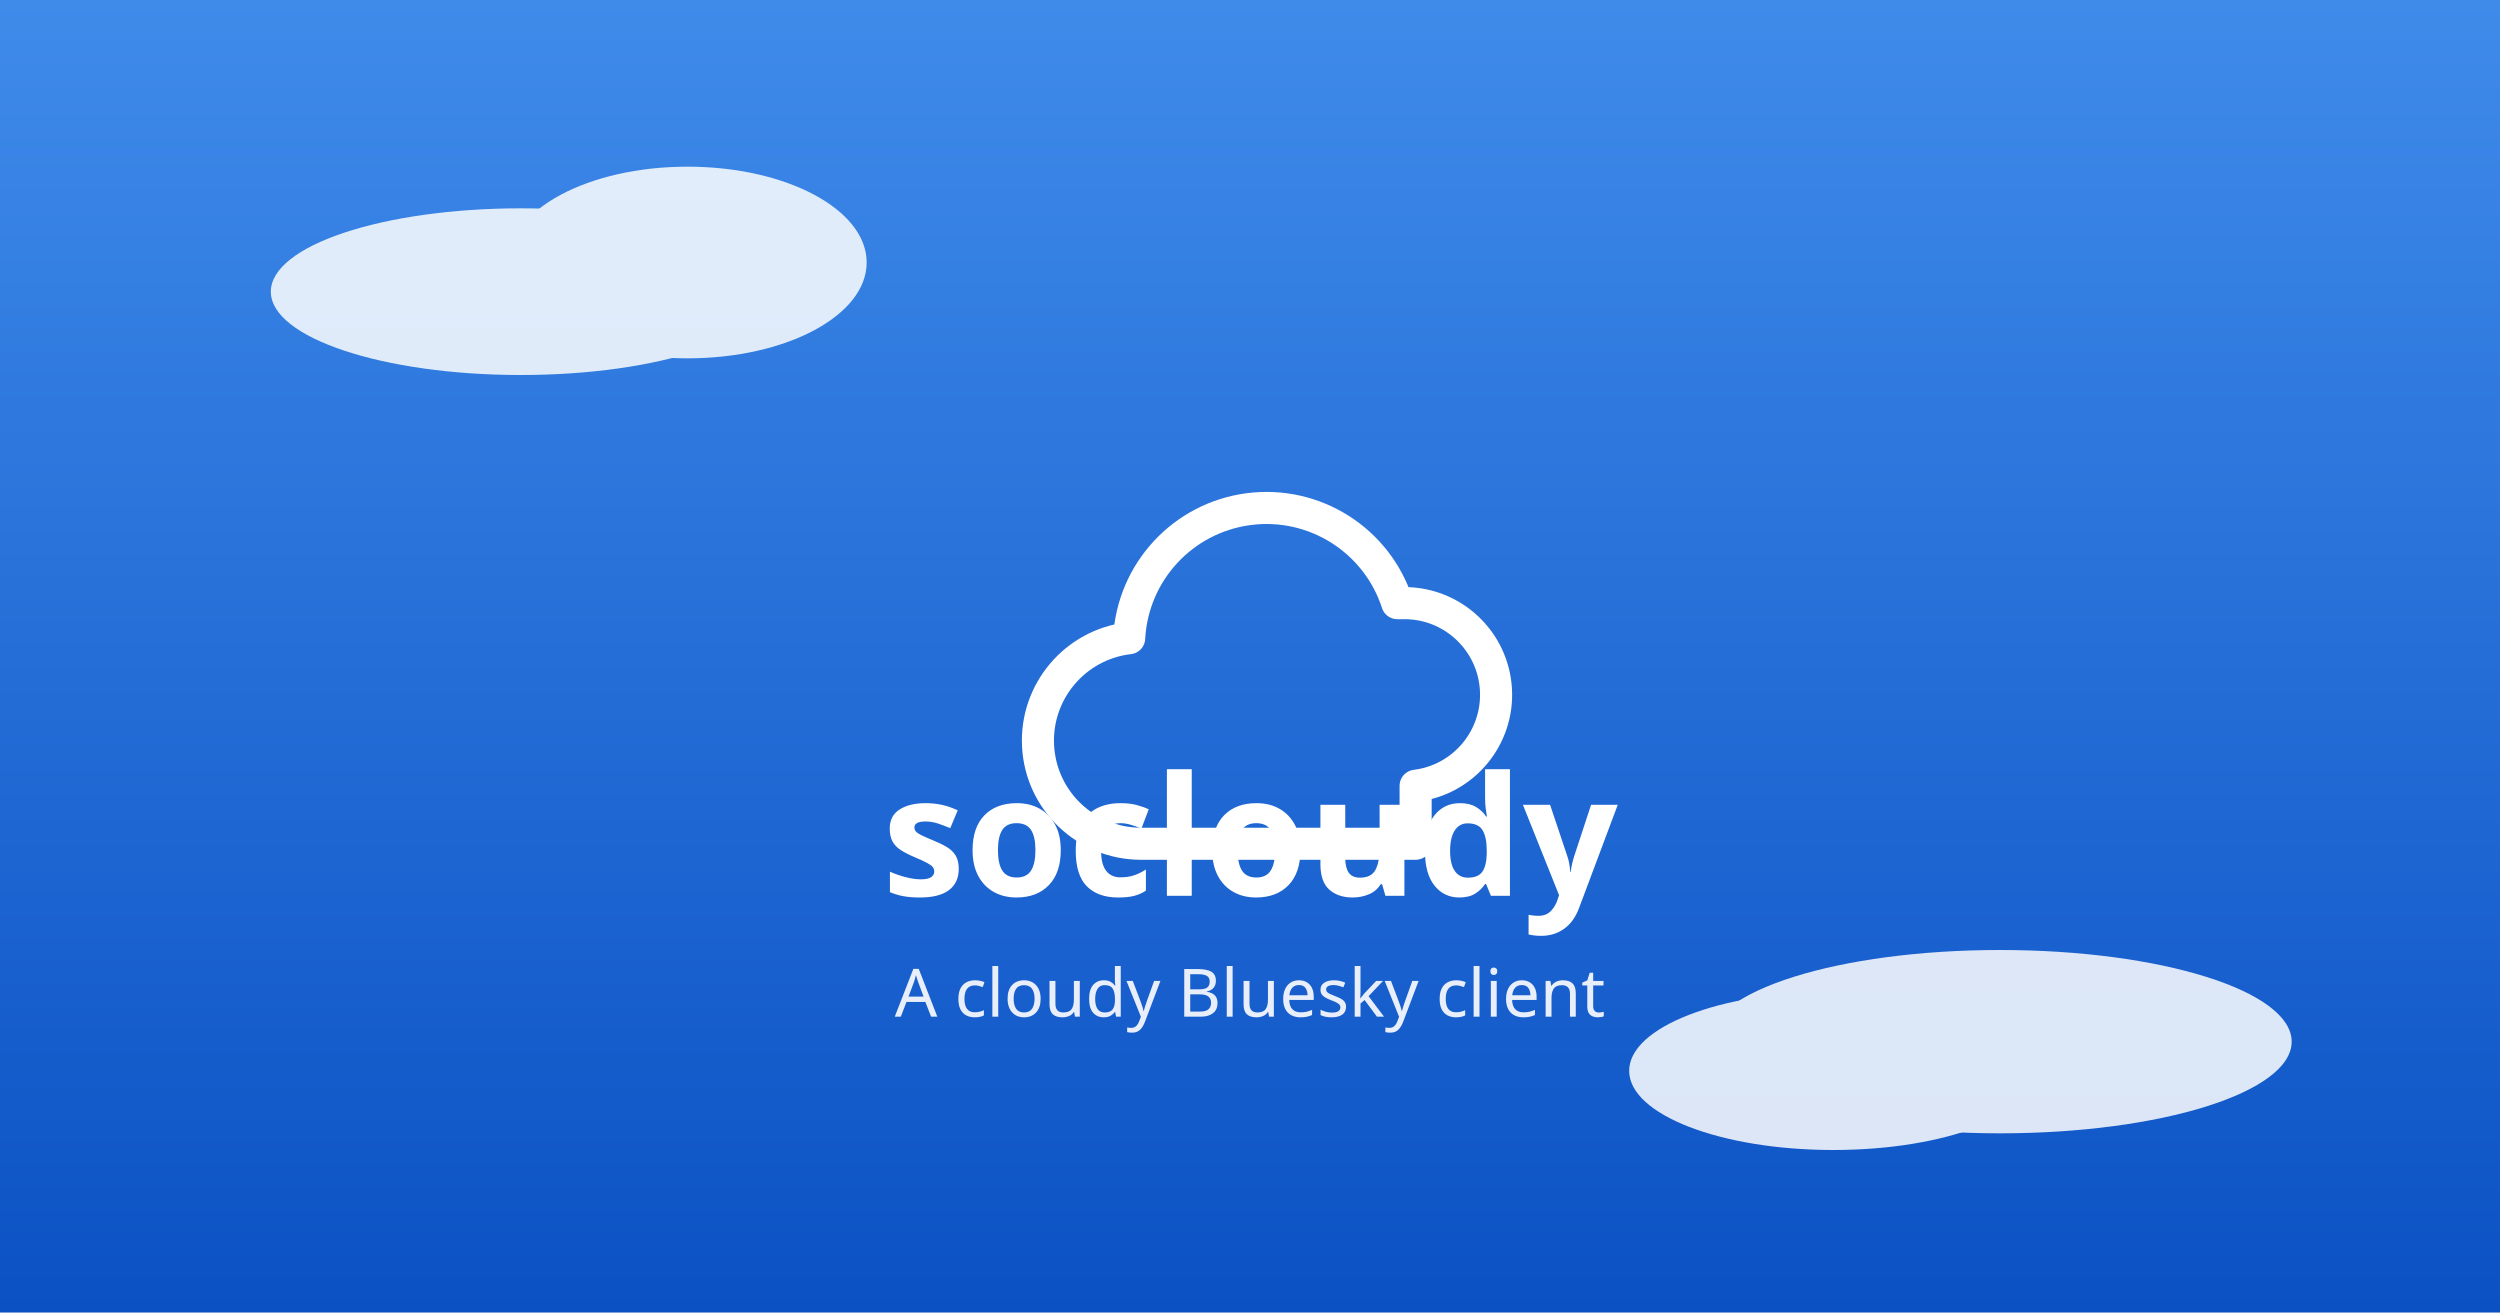
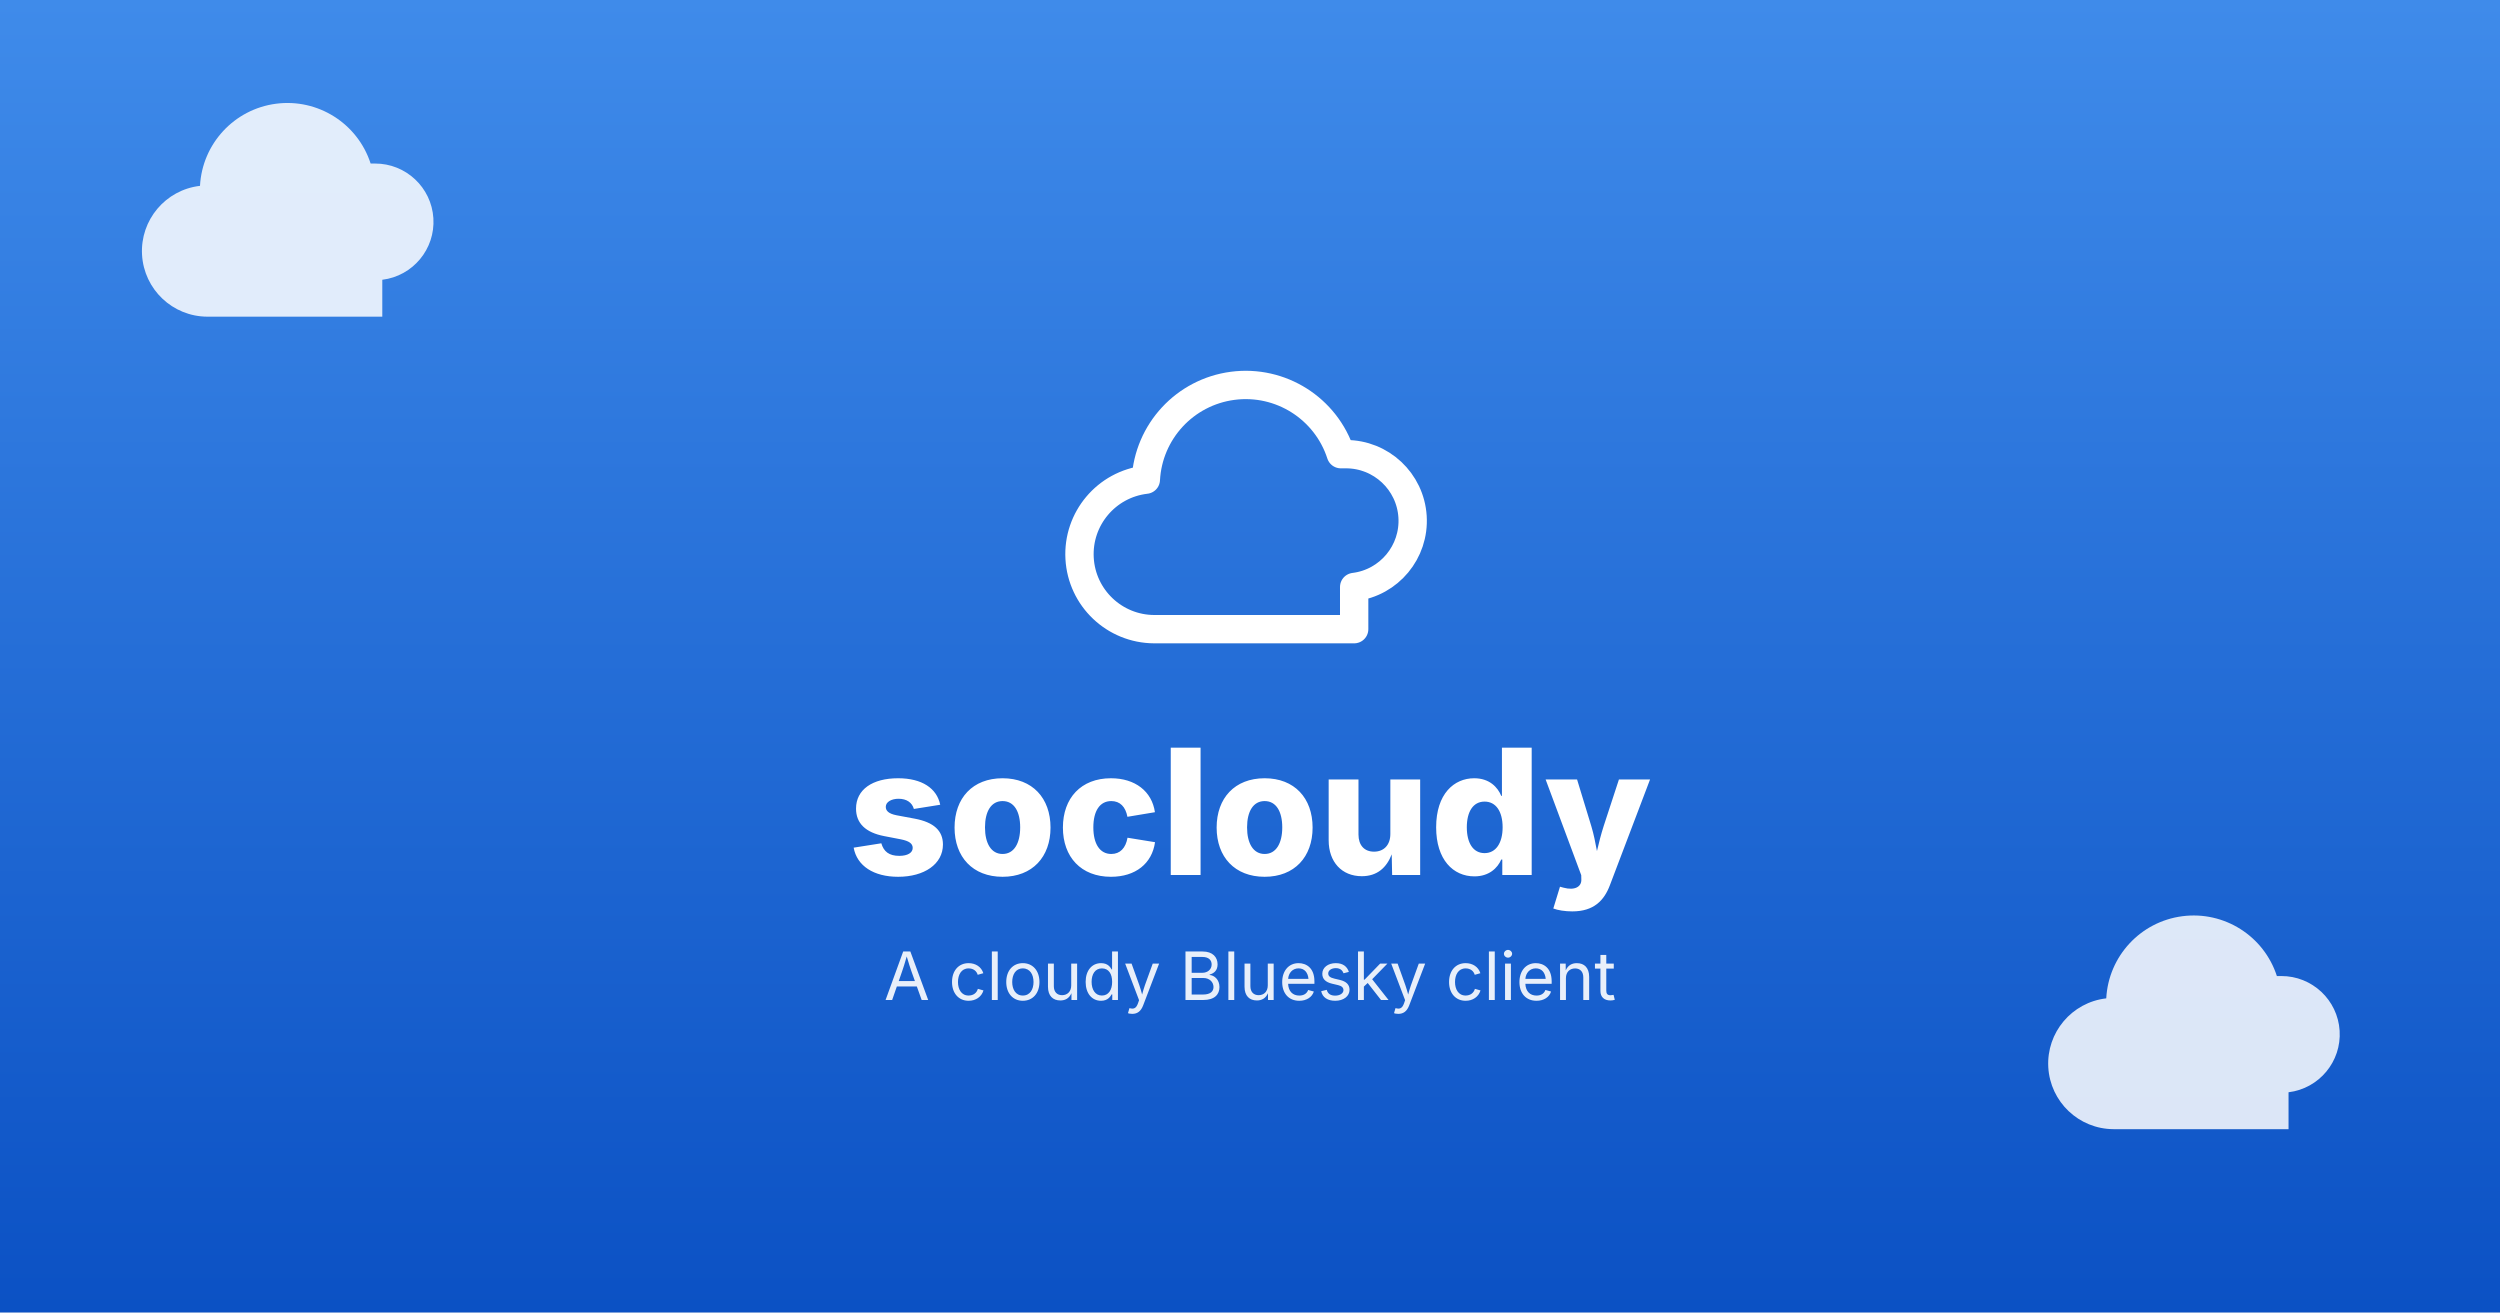
<svg xmlns="http://www.w3.org/2000/svg" viewBox="0 0 1200 630" width="1200" height="630">
  <defs>
    <linearGradient id="sky" x1="0" y1="0" x2="0" y2="1">
      <stop offset="0" stop-color="#3f8bea" />
      <stop offset="1" stop-color="#0b51c4" />
    </linearGradient>
  </defs>
  <rect width="1200" height="630" fill="url(#sky)" />
  <g fill="#ffffff" opacity="0.85">
-     <ellipse cx="250" cy="140" rx="120" ry="40" />
-     <ellipse cx="330" cy="126" rx="86" ry="46" />
-     <ellipse cx="960" cy="500" rx="140" ry="44" />
-     <ellipse cx="880" cy="514" rx="98" ry="38" />
+     <path transform="translate(54 19) scale(7)" d="M6.5 19A4.5 4.5 0 0 1 6 10.03 6 6 0 0 1 17.7 8.5h.3a4 4 0 0 1 .5 7.97V19H6.5Z" />
+     <path transform="translate(969 409) scale(7)" d="M6.5 19A4.5 4.5 0 0 1 6 10.03 6 6 0 0 1 17.7 8.5h.3a4 4 0 0 1 .5 7.97V19H6.5Z" />
  </g>
-   <path transform="translate(476 196) scale(11)" d="M6.5 19A4.5 4.5 0 0 1 6 10.03 6 6 0 0 1 17.7 8.5h.3a4 4 0 0 1 .5 7.97V19H6.5Z" fill="none" stroke="#ffffff" stroke-width="1.4" stroke-linejoin="round" />
-   <text x="600" y="430" text-anchor="middle" font-family="system-ui, sans-serif" font-size="80" font-weight="800" fill="#ffffff">socloudy</text>
-   <text x="600" y="488" text-anchor="middle" font-family="system-ui, sans-serif" font-size="32" fill="#ffffff" opacity="0.9">A cloudy Bluesky client</text>
+   <path transform="translate(502 150) scale(8)" d="M6.5 19A4.5 4.5 0 0 1 6 10.03 6 6 0 0 1 17.7 8.5h.3a4 4 0 0 1 .5 7.97V19H6.5Z" fill="none" stroke="#ffffff" stroke-width="1.7" stroke-linejoin="round" />
+   <text x="600" y="420" text-anchor="middle" font-family="system-ui, -apple-system, sans-serif" font-size="84" font-weight="800" fill="#ffffff">socloudy</text>
+   <text x="600" y="480" text-anchor="middle" font-family="system-ui, -apple-system, sans-serif" font-size="32" fill="#ffffff" opacity="0.9">A cloudy Bluesky client</text>
</svg>
